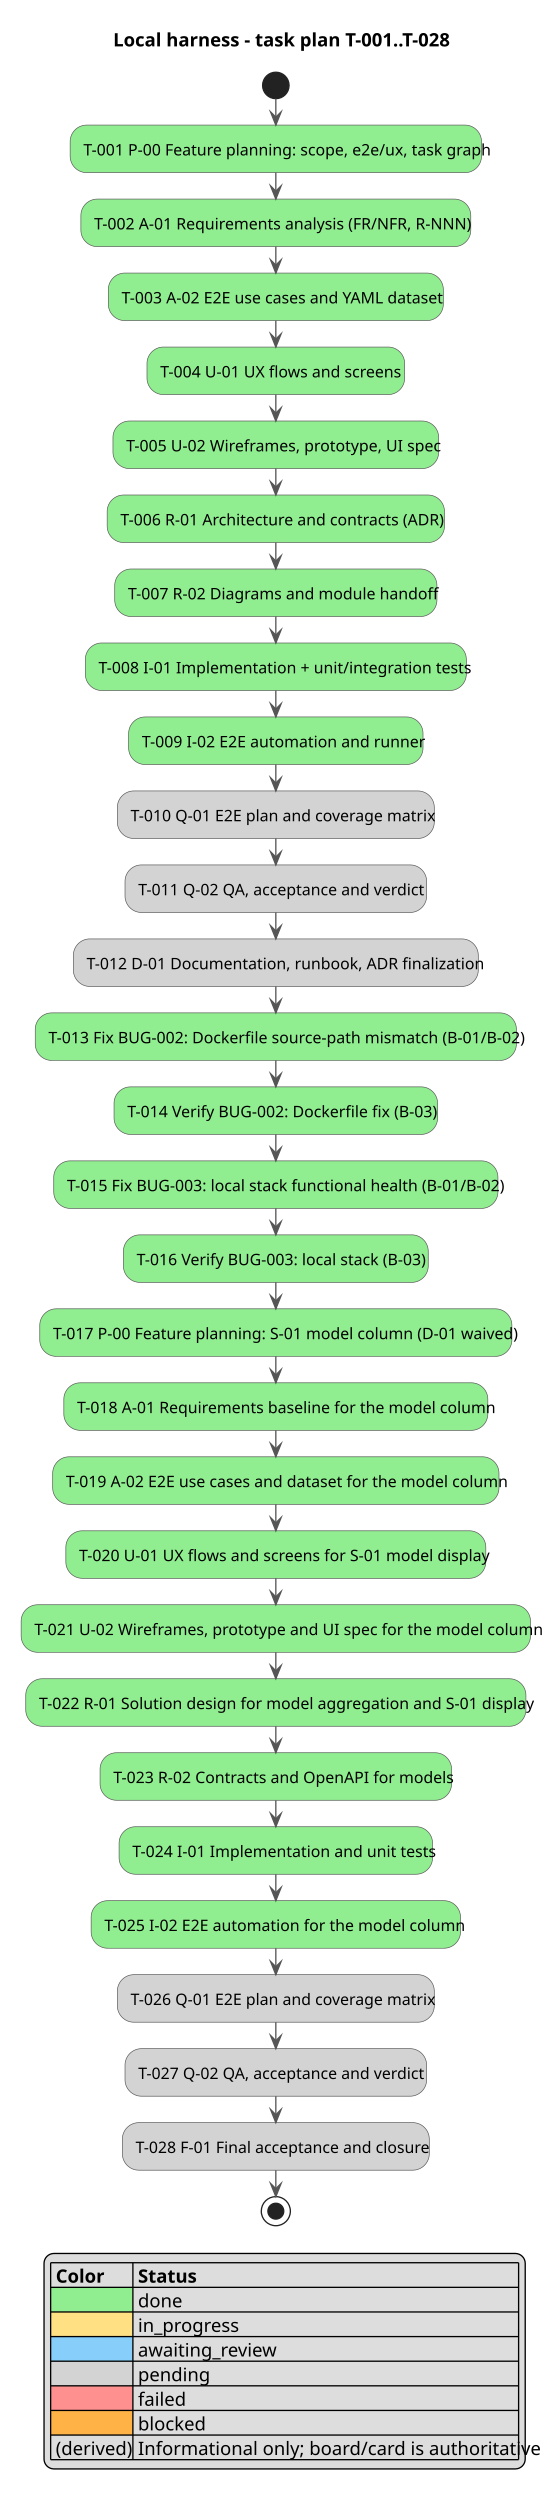
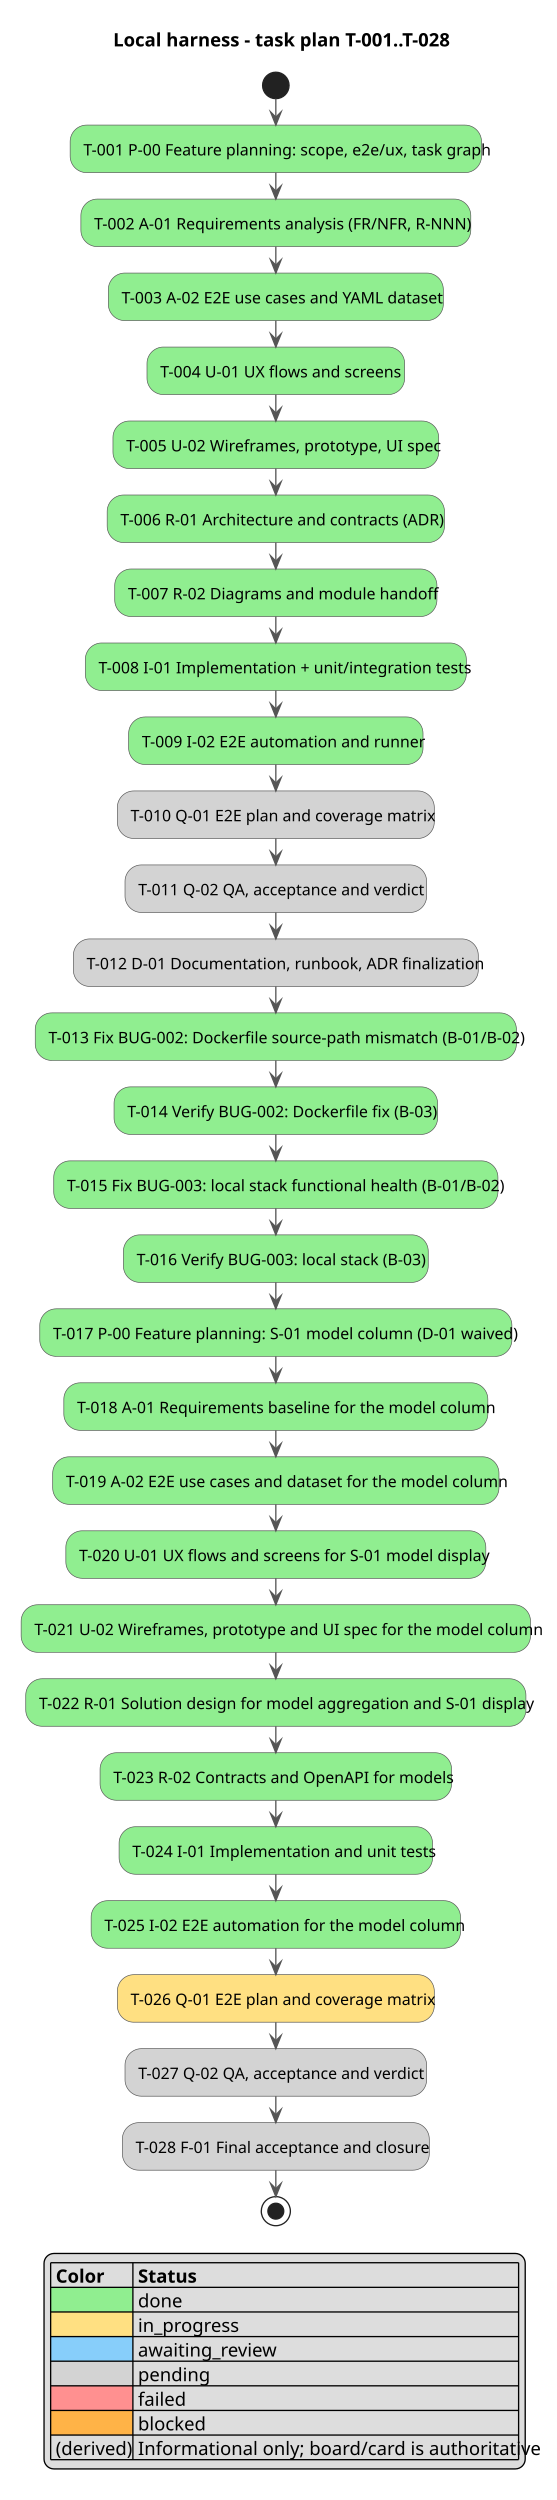
<svg xmlns="http://www.w3.org/2000/svg" version="1.1" data-diagram-type="ACTIVITY" style="width:421px;height:1891px;background:#FFFFFF;" width="421px" height="1891px" viewBox="0 0 421 1891" zoomAndPan="magnify" preserveAspectRatio="none" contentStyleType="text/css">
  <defs />
  <g font-family="sans-serif" lengthAdjust="spacing">
    <g class="title" data-source-line="5">
      <text x="85.599" y="35.107" fill="#000" font-size="14" textLength="248.076" font-weight="700" font-family="Segoe UI">Local harness - task plan T-001..T-028</text>
    </g>
    <ellipse cx="208.637" cy="64.621" rx="10" ry="10" fill="#222" style="stroke:#222;stroke-width:1;" />
    <rect x="53.072" y="94.621" width="311.129" height="35.961" fill="#90EE90" style="stroke:#555;stroke-width:0.5;" rx="12.5" ry="12.5" />
    <text x="63.072" y="117.57" fill="#000" font-size="12" textLength="291.129" font-family="Segoe UI">T-001 P-00 Feature planning: scope, e2e/ux, task graph</text>
    <rect x="61.182" y="150.582" width="294.91" height="35.961" fill="#90EE90" style="stroke:#555;stroke-width:0.5;" rx="12.5" ry="12.5" />
    <text x="71.182" y="173.531" fill="#000" font-size="12" textLength="274.91" font-family="Segoe UI">T-002 A-01 Requirements analysis (FR/NFR, R-NNN)</text>
    <rect x="81.941" y="206.543" width="253.391" height="35.961" fill="#90EE90" style="stroke:#555;stroke-width:0.5;" rx="12.5" ry="12.5" />
    <text x="91.941" y="229.492" fill="#000" font-size="12" textLength="233.391" font-family="Segoe UI">T-003 A-02 E2E use cases and YAML dataset</text>
    <rect x="111.191" y="262.504" width="194.891" height="35.961" fill="#90EE90" style="stroke:#555;stroke-width:0.5;" rx="12.5" ry="12.5" />
    <text x="121.191" y="285.453" fill="#000" font-size="12" textLength="174.891" font-family="Segoe UI">T-004 U-01 UX flows and screens</text>
    <rect x="85.451" y="318.465" width="246.371" height="35.961" fill="#90EE90" style="stroke:#555;stroke-width:0.5;" rx="12.5" ry="12.5" />
    <text x="95.451" y="341.414" fill="#000" font-size="12" textLength="226.371" font-family="Segoe UI">T-005 U-02 Wireframes, prototype, UI spec</text>
    <rect x="81.071" y="374.426" width="255.131" height="35.961" fill="#90EE90" style="stroke:#555;stroke-width:0.5;" rx="12.5" ry="12.5" />
    <text x="91.071" y="397.375" fill="#000" font-size="12" textLength="235.131" font-family="Segoe UI">T-006 R-01 Architecture and contracts (ADR)</text>
    <rect x="86.784" y="430.387" width="243.705" height="35.961" fill="#90EE90" style="stroke:#555;stroke-width:0.5;" rx="12.5" ry="12.5" />
    <text x="96.784" y="453.336" fill="#000" font-size="12" textLength="223.705" font-family="Segoe UI">T-007 R-02 Diagrams and module handoff</text>
    <rect x="64.536" y="486.348" width="288.201" height="35.961" fill="#90EE90" style="stroke:#555;stroke-width:0.5;" rx="12.5" ry="12.5" />
    <text x="74.536" y="509.297" fill="#000" font-size="12" textLength="268.201" font-family="Segoe UI">T-008 I-01 Implementation + unit/integration tests</text>
    <rect x="97.311" y="542.309" width="222.652" height="35.961" fill="#90EE90" style="stroke:#555;stroke-width:0.5;" rx="12.5" ry="12.5" />
    <text x="107.311" y="565.258" fill="#000" font-size="12" textLength="202.652" font-family="Segoe UI">T-009 I-02 E2E automation and runner</text>
    <rect x="88.768" y="598.27" width="239.738" height="35.961" fill="#D3D3D3" style="stroke:#555;stroke-width:0.5;" rx="12.5" ry="12.5" />
    <text x="98.768" y="621.219" fill="#000" font-size="12" textLength="219.738" font-family="Segoe UI">T-010 Q-01 E2E plan and coverage matrix</text>
    <rect x="94.565" y="654.23" width="228.143" height="35.961" fill="#D3D3D3" style="stroke:#555;stroke-width:0.5;" rx="12.5" ry="12.5" />
    <text x="104.565" y="677.18" fill="#000" font-size="12" textLength="208.143" font-family="Segoe UI">T-011 Q-02 QA, acceptance and verdict</text>
    <rect x="55.489" y="710.191" width="306.295" height="35.961" fill="#D3D3D3" style="stroke:#555;stroke-width:0.5;" rx="12.5" ry="12.5" />
    <text x="65.489" y="733.141" fill="#000" font-size="12" textLength="286.295" font-family="Segoe UI">T-012 D-01 Documentation, runbook, ADR finalization</text>
    <rect x="26.667" y="766.152" width="363.939" height="35.961" fill="#90EE90" style="stroke:#555;stroke-width:0.5;" rx="12.5" ry="12.5" />
    <text x="36.667" y="789.102" fill="#000" font-size="12" textLength="343.939" font-family="Segoe UI">T-013 Fix BUG-002: Dockerfile source-path mismatch (B-01/B-02)</text>
    <rect x="86.271" y="822.113" width="244.73" height="35.961" fill="#90EE90" style="stroke:#555;stroke-width:0.5;" rx="12.5" ry="12.5" />
    <text x="96.271" y="845.063" fill="#000" font-size="12" textLength="224.73" font-family="Segoe UI">T-014 Verify BUG-002: Dockerfile fix (B-03)</text>
    <rect x="40.65" y="878.074" width="335.973" height="35.961" fill="#90EE90" style="stroke:#555;stroke-width:0.5;" rx="12.5" ry="12.5" />
    <text x="50.65" y="901.023" fill="#000" font-size="12" textLength="315.973" font-family="Segoe UI">T-015 Fix BUG-003: local stack functional health (B-01/B-02)</text>
    <rect x="93.347" y="934.035" width="230.58" height="35.961" fill="#90EE90" style="stroke:#555;stroke-width:0.5;" rx="12.5" ry="12.5" />
    <text x="103.347" y="956.984" fill="#000" font-size="12" textLength="210.58" font-family="Segoe UI">T-016 Verify BUG-003: local stack (B-03)</text>
    <rect x="30.089" y="989.996" width="357.096" height="35.961" fill="#90EE90" style="stroke:#555;stroke-width:0.5;" rx="12.5" ry="12.5" />
    <text x="40.089" y="1012.945" fill="#000" font-size="12" textLength="337.096" font-family="Segoe UI">T-017 P-00 Feature planning: S-01 model column (D-01 waived)</text>
    <rect x="48.279" y="1045.957" width="320.715" height="35.961" fill="#90EE90" style="stroke:#555;stroke-width:0.5;" rx="12.5" ry="12.5" />
    <text x="58.279" y="1068.906" fill="#000" font-size="12" textLength="300.715" font-family="Segoe UI">T-018 A-01 Requirements baseline for the model column</text>
    <rect x="39.856" y="1101.918" width="337.561" height="35.961" fill="#90EE90" style="stroke:#555;stroke-width:0.5;" rx="12.5" ry="12.5" />
    <text x="49.856" y="1124.867" fill="#000" font-size="12" textLength="317.561" font-family="Segoe UI">T-019 A-02 E2E use cases and dataset for the model column</text>
    <rect x="49.806" y="1157.879" width="317.662" height="35.961" fill="#90EE90" style="stroke:#555;stroke-width:0.5;" rx="12.5" ry="12.5" />
    <text x="59.806" y="1180.828" fill="#000" font-size="12" textLength="297.662" font-family="Segoe UI">T-020 U-01 UX flows and screens for S-01 model display</text>
    <rect x="16" y="1213.84" width="385.273" height="35.961" fill="#90EE90" style="stroke:#555;stroke-width:0.5;" rx="12.5" ry="12.5" />
    <text x="26" y="1236.789" fill="#000" font-size="12" textLength="365.273" font-family="Segoe UI">T-021 U-02 Wireframes, prototype and UI spec for the model column</text>
    <rect x="19.475" y="1269.801" width="378.324" height="35.961" fill="#90EE90" style="stroke:#555;stroke-width:0.5;" rx="12.5" ry="12.5" />
    <text x="29.475" y="1292.75" fill="#000" font-size="12" textLength="358.324" font-family="Segoe UI">T-022 R-01 Solution design for model aggregation and S-01 display</text>
    <rect x="75.698" y="1325.762" width="265.877" height="35.961" fill="#90EE90" style="stroke:#555;stroke-width:0.5;" rx="12.5" ry="12.5" />
    <text x="85.698" y="1348.711" fill="#000" font-size="12" textLength="245.877" font-family="Segoe UI">T-023 R-02 Contracts and OpenAPI for models</text>
    <rect x="90.086" y="1381.723" width="237.102" height="35.961" fill="#90EE90" style="stroke:#555;stroke-width:0.5;" rx="12.5" ry="12.5" />
    <text x="100.086" y="1404.672" fill="#000" font-size="12" textLength="217.102" font-family="Segoe UI">T-024 I-01 Implementation and unit tests</text>
    <rect x="68.948" y="1437.684" width="279.377" height="35.961" fill="#90EE90" style="stroke:#555;stroke-width:0.5;" rx="12.5" ry="12.5" />
    <text x="78.948" y="1460.633" fill="#000" font-size="12" textLength="259.377" font-family="Segoe UI">T-025 I-02 E2E automation for the model column</text>
-     <rect x="88.768" y="1493.645" width="239.738" height="35.961" fill="#D3D3D3" style="stroke:#555;stroke-width:0.5;" rx="12.5" ry="12.5" />
+     <rect x="88.768" y="1493.645" width="239.738" height="35.961" fill="#FFE082" style="stroke:#555;stroke-width:0.5;" rx="12.5" ry="12.5" />
    <text x="98.768" y="1516.594" fill="#000" font-size="12" textLength="219.738" font-family="Segoe UI">T-026 Q-01 E2E plan and coverage matrix</text>
    <rect x="94.565" y="1549.605" width="228.143" height="35.961" fill="#D3D3D3" style="stroke:#555;stroke-width:0.5;" rx="12.5" ry="12.5" />
    <text x="104.565" y="1572.555" fill="#000" font-size="12" textLength="208.143" font-family="Segoe UI">T-027 Q-02 QA, acceptance and verdict</text>
    <rect x="92.553" y="1605.566" width="232.168" height="35.961" fill="#D3D3D3" style="stroke:#555;stroke-width:0.5;" rx="12.5" ry="12.5" />
    <text x="102.553" y="1628.516" fill="#000" font-size="12" textLength="212.168" font-family="Segoe UI">T-028 F-01 Final acceptance and closure</text>
    <ellipse cx="208.637" cy="1672.527" rx="11" ry="11" fill="none" style="stroke:#222;stroke-width:1;" />
    <ellipse cx="208.637" cy="1672.527" rx="6" ry="6" fill="#222" style="stroke:#222;stroke-width:1;" />
    <line x1="208.637" y1="74.621" x2="208.637" y2="94.621" style="stroke:#555;stroke-width:1;" />
    <polygon points="204.637,84.621,208.637,94.621,212.637,84.621,208.637,88.621" fill="#555" style="stroke:#555;stroke-width:1;stroke-linejoin:miter;stroke-miterlimit:10;" />
    <line x1="208.637" y1="130.582" x2="208.637" y2="150.582" style="stroke:#555;stroke-width:1;" />
    <polygon points="204.637,140.582,208.637,150.582,212.637,140.582,208.637,144.582" fill="#555" style="stroke:#555;stroke-width:1;stroke-linejoin:miter;stroke-miterlimit:10;" />
    <line x1="208.637" y1="186.543" x2="208.637" y2="206.543" style="stroke:#555;stroke-width:1;" />
    <polygon points="204.637,196.543,208.637,206.543,212.637,196.543,208.637,200.543" fill="#555" style="stroke:#555;stroke-width:1;stroke-linejoin:miter;stroke-miterlimit:10;" />
    <line x1="208.637" y1="242.504" x2="208.637" y2="262.504" style="stroke:#555;stroke-width:1;" />
    <polygon points="204.637,252.504,208.637,262.504,212.637,252.504,208.637,256.504" fill="#555" style="stroke:#555;stroke-width:1;stroke-linejoin:miter;stroke-miterlimit:10;" />
    <line x1="208.637" y1="298.465" x2="208.637" y2="318.465" style="stroke:#555;stroke-width:1;" />
    <polygon points="204.637,308.465,208.637,318.465,212.637,308.465,208.637,312.465" fill="#555" style="stroke:#555;stroke-width:1;stroke-linejoin:miter;stroke-miterlimit:10;" />
    <line x1="208.637" y1="354.426" x2="208.637" y2="374.426" style="stroke:#555;stroke-width:1;" />
    <polygon points="204.637,364.426,208.637,374.426,212.637,364.426,208.637,368.426" fill="#555" style="stroke:#555;stroke-width:1;stroke-linejoin:miter;stroke-miterlimit:10;" />
    <line x1="208.637" y1="410.387" x2="208.637" y2="430.387" style="stroke:#555;stroke-width:1;" />
    <polygon points="204.637,420.387,208.637,430.387,212.637,420.387,208.637,424.387" fill="#555" style="stroke:#555;stroke-width:1;stroke-linejoin:miter;stroke-miterlimit:10;" />
    <line x1="208.637" y1="466.348" x2="208.637" y2="486.348" style="stroke:#555;stroke-width:1;" />
    <polygon points="204.637,476.348,208.637,486.348,212.637,476.348,208.637,480.348" fill="#555" style="stroke:#555;stroke-width:1;stroke-linejoin:miter;stroke-miterlimit:10;" />
    <line x1="208.637" y1="522.309" x2="208.637" y2="542.309" style="stroke:#555;stroke-width:1;" />
    <polygon points="204.637,532.309,208.637,542.309,212.637,532.309,208.637,536.309" fill="#555" style="stroke:#555;stroke-width:1;stroke-linejoin:miter;stroke-miterlimit:10;" />
    <line x1="208.637" y1="578.27" x2="208.637" y2="598.27" style="stroke:#555;stroke-width:1;" />
    <polygon points="204.637,588.27,208.637,598.27,212.637,588.27,208.637,592.27" fill="#555" style="stroke:#555;stroke-width:1;stroke-linejoin:miter;stroke-miterlimit:10;" />
    <line x1="208.637" y1="634.23" x2="208.637" y2="654.23" style="stroke:#555;stroke-width:1;" />
    <polygon points="204.637,644.23,208.637,654.23,212.637,644.23,208.637,648.23" fill="#555" style="stroke:#555;stroke-width:1;stroke-linejoin:miter;stroke-miterlimit:10;" />
    <line x1="208.637" y1="690.191" x2="208.637" y2="710.191" style="stroke:#555;stroke-width:1;" />
    <polygon points="204.637,700.191,208.637,710.191,212.637,700.191,208.637,704.191" fill="#555" style="stroke:#555;stroke-width:1;stroke-linejoin:miter;stroke-miterlimit:10;" />
    <line x1="208.637" y1="746.152" x2="208.637" y2="766.152" style="stroke:#555;stroke-width:1;" />
    <polygon points="204.637,756.152,208.637,766.152,212.637,756.152,208.637,760.152" fill="#555" style="stroke:#555;stroke-width:1;stroke-linejoin:miter;stroke-miterlimit:10;" />
    <line x1="208.637" y1="802.113" x2="208.637" y2="822.113" style="stroke:#555;stroke-width:1;" />
    <polygon points="204.637,812.113,208.637,822.113,212.637,812.113,208.637,816.113" fill="#555" style="stroke:#555;stroke-width:1;stroke-linejoin:miter;stroke-miterlimit:10;" />
    <line x1="208.637" y1="858.074" x2="208.637" y2="878.074" style="stroke:#555;stroke-width:1;" />
    <polygon points="204.637,868.074,208.637,878.074,212.637,868.074,208.637,872.074" fill="#555" style="stroke:#555;stroke-width:1;stroke-linejoin:miter;stroke-miterlimit:10;" />
    <line x1="208.637" y1="914.035" x2="208.637" y2="934.035" style="stroke:#555;stroke-width:1;" />
    <polygon points="204.637,924.035,208.637,934.035,212.637,924.035,208.637,928.035" fill="#555" style="stroke:#555;stroke-width:1;stroke-linejoin:miter;stroke-miterlimit:10;" />
    <line x1="208.637" y1="969.996" x2="208.637" y2="989.996" style="stroke:#555;stroke-width:1;" />
    <polygon points="204.637,979.996,208.637,989.996,212.637,979.996,208.637,983.996" fill="#555" style="stroke:#555;stroke-width:1;stroke-linejoin:miter;stroke-miterlimit:10;" />
    <line x1="208.637" y1="1025.957" x2="208.637" y2="1045.957" style="stroke:#555;stroke-width:1;" />
    <polygon points="204.637,1035.957,208.637,1045.957,212.637,1035.957,208.637,1039.957" fill="#555" style="stroke:#555;stroke-width:1;stroke-linejoin:miter;stroke-miterlimit:10;" />
    <line x1="208.637" y1="1081.918" x2="208.637" y2="1101.918" style="stroke:#555;stroke-width:1;" />
    <polygon points="204.637,1091.918,208.637,1101.918,212.637,1091.918,208.637,1095.918" fill="#555" style="stroke:#555;stroke-width:1;stroke-linejoin:miter;stroke-miterlimit:10;" />
    <line x1="208.637" y1="1137.879" x2="208.637" y2="1157.879" style="stroke:#555;stroke-width:1;" />
    <polygon points="204.637,1147.879,208.637,1157.879,212.637,1147.879,208.637,1151.879" fill="#555" style="stroke:#555;stroke-width:1;stroke-linejoin:miter;stroke-miterlimit:10;" />
    <line x1="208.637" y1="1193.84" x2="208.637" y2="1213.84" style="stroke:#555;stroke-width:1;" />
    <polygon points="204.637,1203.84,208.637,1213.84,212.637,1203.84,208.637,1207.84" fill="#555" style="stroke:#555;stroke-width:1;stroke-linejoin:miter;stroke-miterlimit:10;" />
    <line x1="208.637" y1="1249.801" x2="208.637" y2="1269.801" style="stroke:#555;stroke-width:1;" />
    <polygon points="204.637,1259.801,208.637,1269.801,212.637,1259.801,208.637,1263.801" fill="#555" style="stroke:#555;stroke-width:1;stroke-linejoin:miter;stroke-miterlimit:10;" />
    <line x1="208.637" y1="1305.762" x2="208.637" y2="1325.762" style="stroke:#555;stroke-width:1;" />
    <polygon points="204.637,1315.762,208.637,1325.762,212.637,1315.762,208.637,1319.762" fill="#555" style="stroke:#555;stroke-width:1;stroke-linejoin:miter;stroke-miterlimit:10;" />
    <line x1="208.637" y1="1361.723" x2="208.637" y2="1381.723" style="stroke:#555;stroke-width:1;" />
    <polygon points="204.637,1371.723,208.637,1381.723,212.637,1371.723,208.637,1375.723" fill="#555" style="stroke:#555;stroke-width:1;stroke-linejoin:miter;stroke-miterlimit:10;" />
    <line x1="208.637" y1="1417.684" x2="208.637" y2="1437.684" style="stroke:#555;stroke-width:1;" />
    <polygon points="204.637,1427.684,208.637,1437.684,212.637,1427.684,208.637,1431.684" fill="#555" style="stroke:#555;stroke-width:1;stroke-linejoin:miter;stroke-miterlimit:10;" />
    <line x1="208.637" y1="1473.645" x2="208.637" y2="1493.645" style="stroke:#555;stroke-width:1;" />
    <polygon points="204.637,1483.645,208.637,1493.645,212.637,1483.645,208.637,1487.645" fill="#555" style="stroke:#555;stroke-width:1;stroke-linejoin:miter;stroke-miterlimit:10;" />
    <line x1="208.637" y1="1529.605" x2="208.637" y2="1549.605" style="stroke:#555;stroke-width:1;" />
    <polygon points="204.637,1539.605,208.637,1549.605,212.637,1539.605,208.637,1543.605" fill="#555" style="stroke:#555;stroke-width:1;stroke-linejoin:miter;stroke-miterlimit:10;" />
    <line x1="208.637" y1="1585.566" x2="208.637" y2="1605.566" style="stroke:#555;stroke-width:1;" />
    <polygon points="204.637,1595.566,208.637,1605.566,212.637,1595.566,208.637,1599.566" fill="#555" style="stroke:#555;stroke-width:1;stroke-linejoin:miter;stroke-miterlimit:10;" />
    <line x1="208.637" y1="1641.527" x2="208.637" y2="1661.527" style="stroke:#555;stroke-width:1;" />
    <polygon points="204.637,1651.527,208.637,1661.527,212.637,1651.527,208.637,1655.527" fill="#555" style="stroke:#555;stroke-width:1;stroke-linejoin:miter;stroke-miterlimit:10;" />
    <g class="legend" data-source-line="38">
      <rect x="33.309" y="1704.527" width="363.965" height="162.969" fill="#DDD" style="stroke:#000;stroke-width:1;" rx="7.5" ry="7.5" />
      <text x="42.171" y="1726.635" fill="#000" font-size="14" textLength="35.403" font-weight="700" font-family="Segoe UI">Color</text>
      <text x="104.385" y="1726.635" fill="#000" font-size="14" textLength="40.906" font-weight="700" font-family="Segoe UI">Status</text>
      <rect x="38.309" y="1730.148" width="62.214" height="18.621" fill="#90EE90" style="stroke:none;" />
      <text x="38.309" y="1745.256" fill="#000" font-size="14" font-family="Segoe UI"> </text>
      <text x="104.357" y="1745.256" fill="#000" font-size="14" textLength="31.691" font-family="Segoe UI">done</text>
      <rect x="38.309" y="1748.77" width="62.214" height="18.621" fill="#FFE082" style="stroke:none;" />
      <text x="38.309" y="1763.877" fill="#000" font-size="14" font-family="Segoe UI"> </text>
      <text x="104.357" y="1763.877" fill="#000" font-size="14" textLength="70.738" font-family="Segoe UI">in_progress</text>
      <rect x="38.309" y="1767.391" width="62.214" height="18.621" fill="#87CEFA" style="stroke:none;" />
      <text x="38.309" y="1782.498" fill="#000" font-size="14" font-family="Segoe UI"> </text>
      <text x="104.357" y="1782.498" fill="#000" font-size="14" textLength="97.59" font-family="Segoe UI">awaiting_review</text>
      <rect x="38.309" y="1786.012" width="62.214" height="18.621" fill="#D3D3D3" style="stroke:none;" />
      <text x="38.309" y="1801.119" fill="#000" font-size="14" font-family="Segoe UI"> </text>
      <text x="104.357" y="1801.119" fill="#000" font-size="14" textLength="51.276" font-family="Segoe UI">pending</text>
      <rect x="38.309" y="1804.633" width="62.214" height="18.621" fill="#FF9090" style="stroke:none;" />
      <text x="38.309" y="1819.74" fill="#000" font-size="14" font-family="Segoe UI"> </text>
      <text x="104.357" y="1819.74" fill="#000" font-size="14" textLength="33.852" font-family="Segoe UI">failed</text>
      <rect x="38.309" y="1823.254" width="62.214" height="18.621" fill="#FFB347" style="stroke:none;" />
      <text x="38.309" y="1838.361" fill="#000" font-size="14" font-family="Segoe UI"> </text>
      <text x="104.357" y="1838.361" fill="#000" font-size="14" textLength="48.815" font-family="Segoe UI">blocked</text>
      <text x="42.144" y="1856.982" fill="#000" font-size="14" textLength="54.544" font-family="Segoe UI">(derived)</text>
      <text x="104.357" y="1856.982" fill="#000" font-size="14" textLength="284.081" font-family="Segoe UI">Informational only; board/card is authoritative</text>
      <line x1="38.309" y1="1711.527" x2="392.273" y2="1711.527" style="stroke:#000;stroke-width:1;" />
      <line x1="38.309" y1="1730.148" x2="392.273" y2="1730.148" style="stroke:#000;stroke-width:1;" />
      <line x1="38.309" y1="1748.77" x2="392.273" y2="1748.77" style="stroke:#000;stroke-width:1;" />
      <line x1="38.309" y1="1767.391" x2="392.273" y2="1767.391" style="stroke:#000;stroke-width:1;" />
      <line x1="38.309" y1="1786.012" x2="392.273" y2="1786.012" style="stroke:#000;stroke-width:1;" />
      <line x1="38.309" y1="1804.633" x2="392.273" y2="1804.633" style="stroke:#000;stroke-width:1;" />
      <line x1="38.309" y1="1823.254" x2="392.273" y2="1823.254" style="stroke:#000;stroke-width:1;" />
      <line x1="38.309" y1="1841.875" x2="392.273" y2="1841.875" style="stroke:#000;stroke-width:1;" />
      <line x1="38.309" y1="1860.496" x2="392.273" y2="1860.496" style="stroke:#000;stroke-width:1;" />
      <line x1="38.309" y1="1711.527" x2="38.309" y2="1860.496" style="stroke:#000;stroke-width:1;" />
      <line x1="100.522" y1="1711.527" x2="100.522" y2="1860.496" style="stroke:#000;stroke-width:1;" />
      <line x1="392.273" y1="1711.527" x2="392.273" y2="1860.496" style="stroke:#000;stroke-width:1;" />
    </g>
  </g>
</svg>
